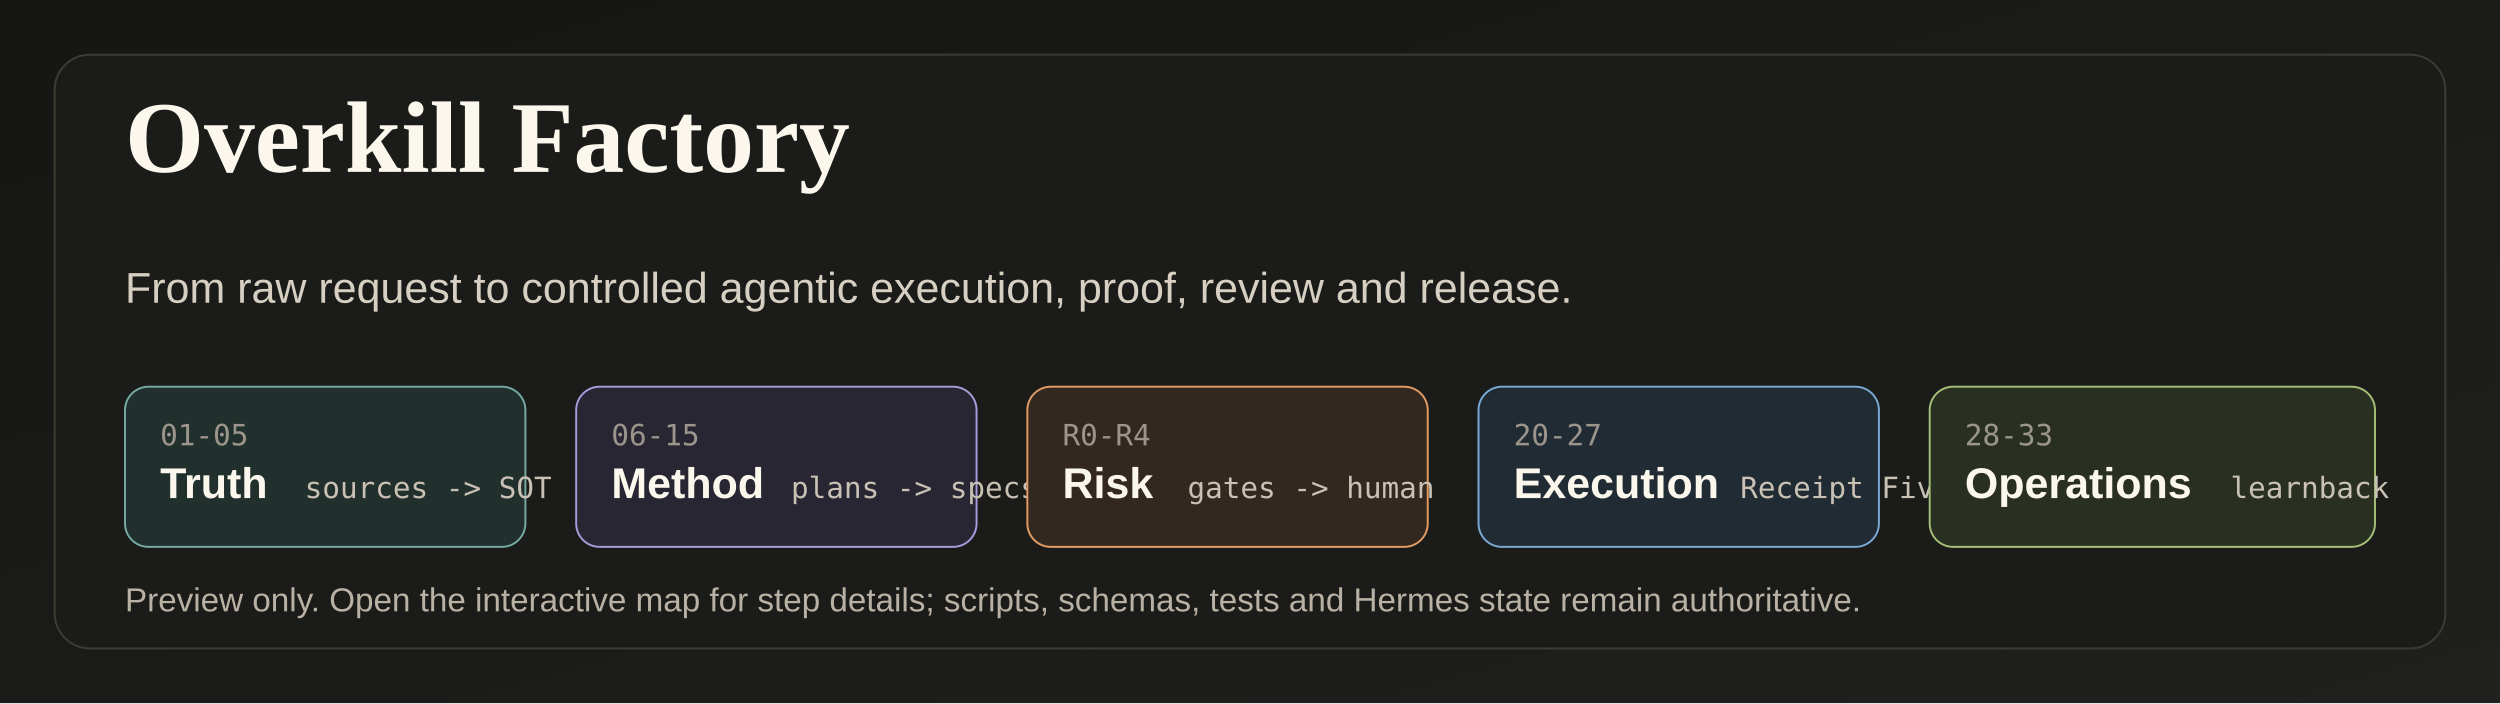
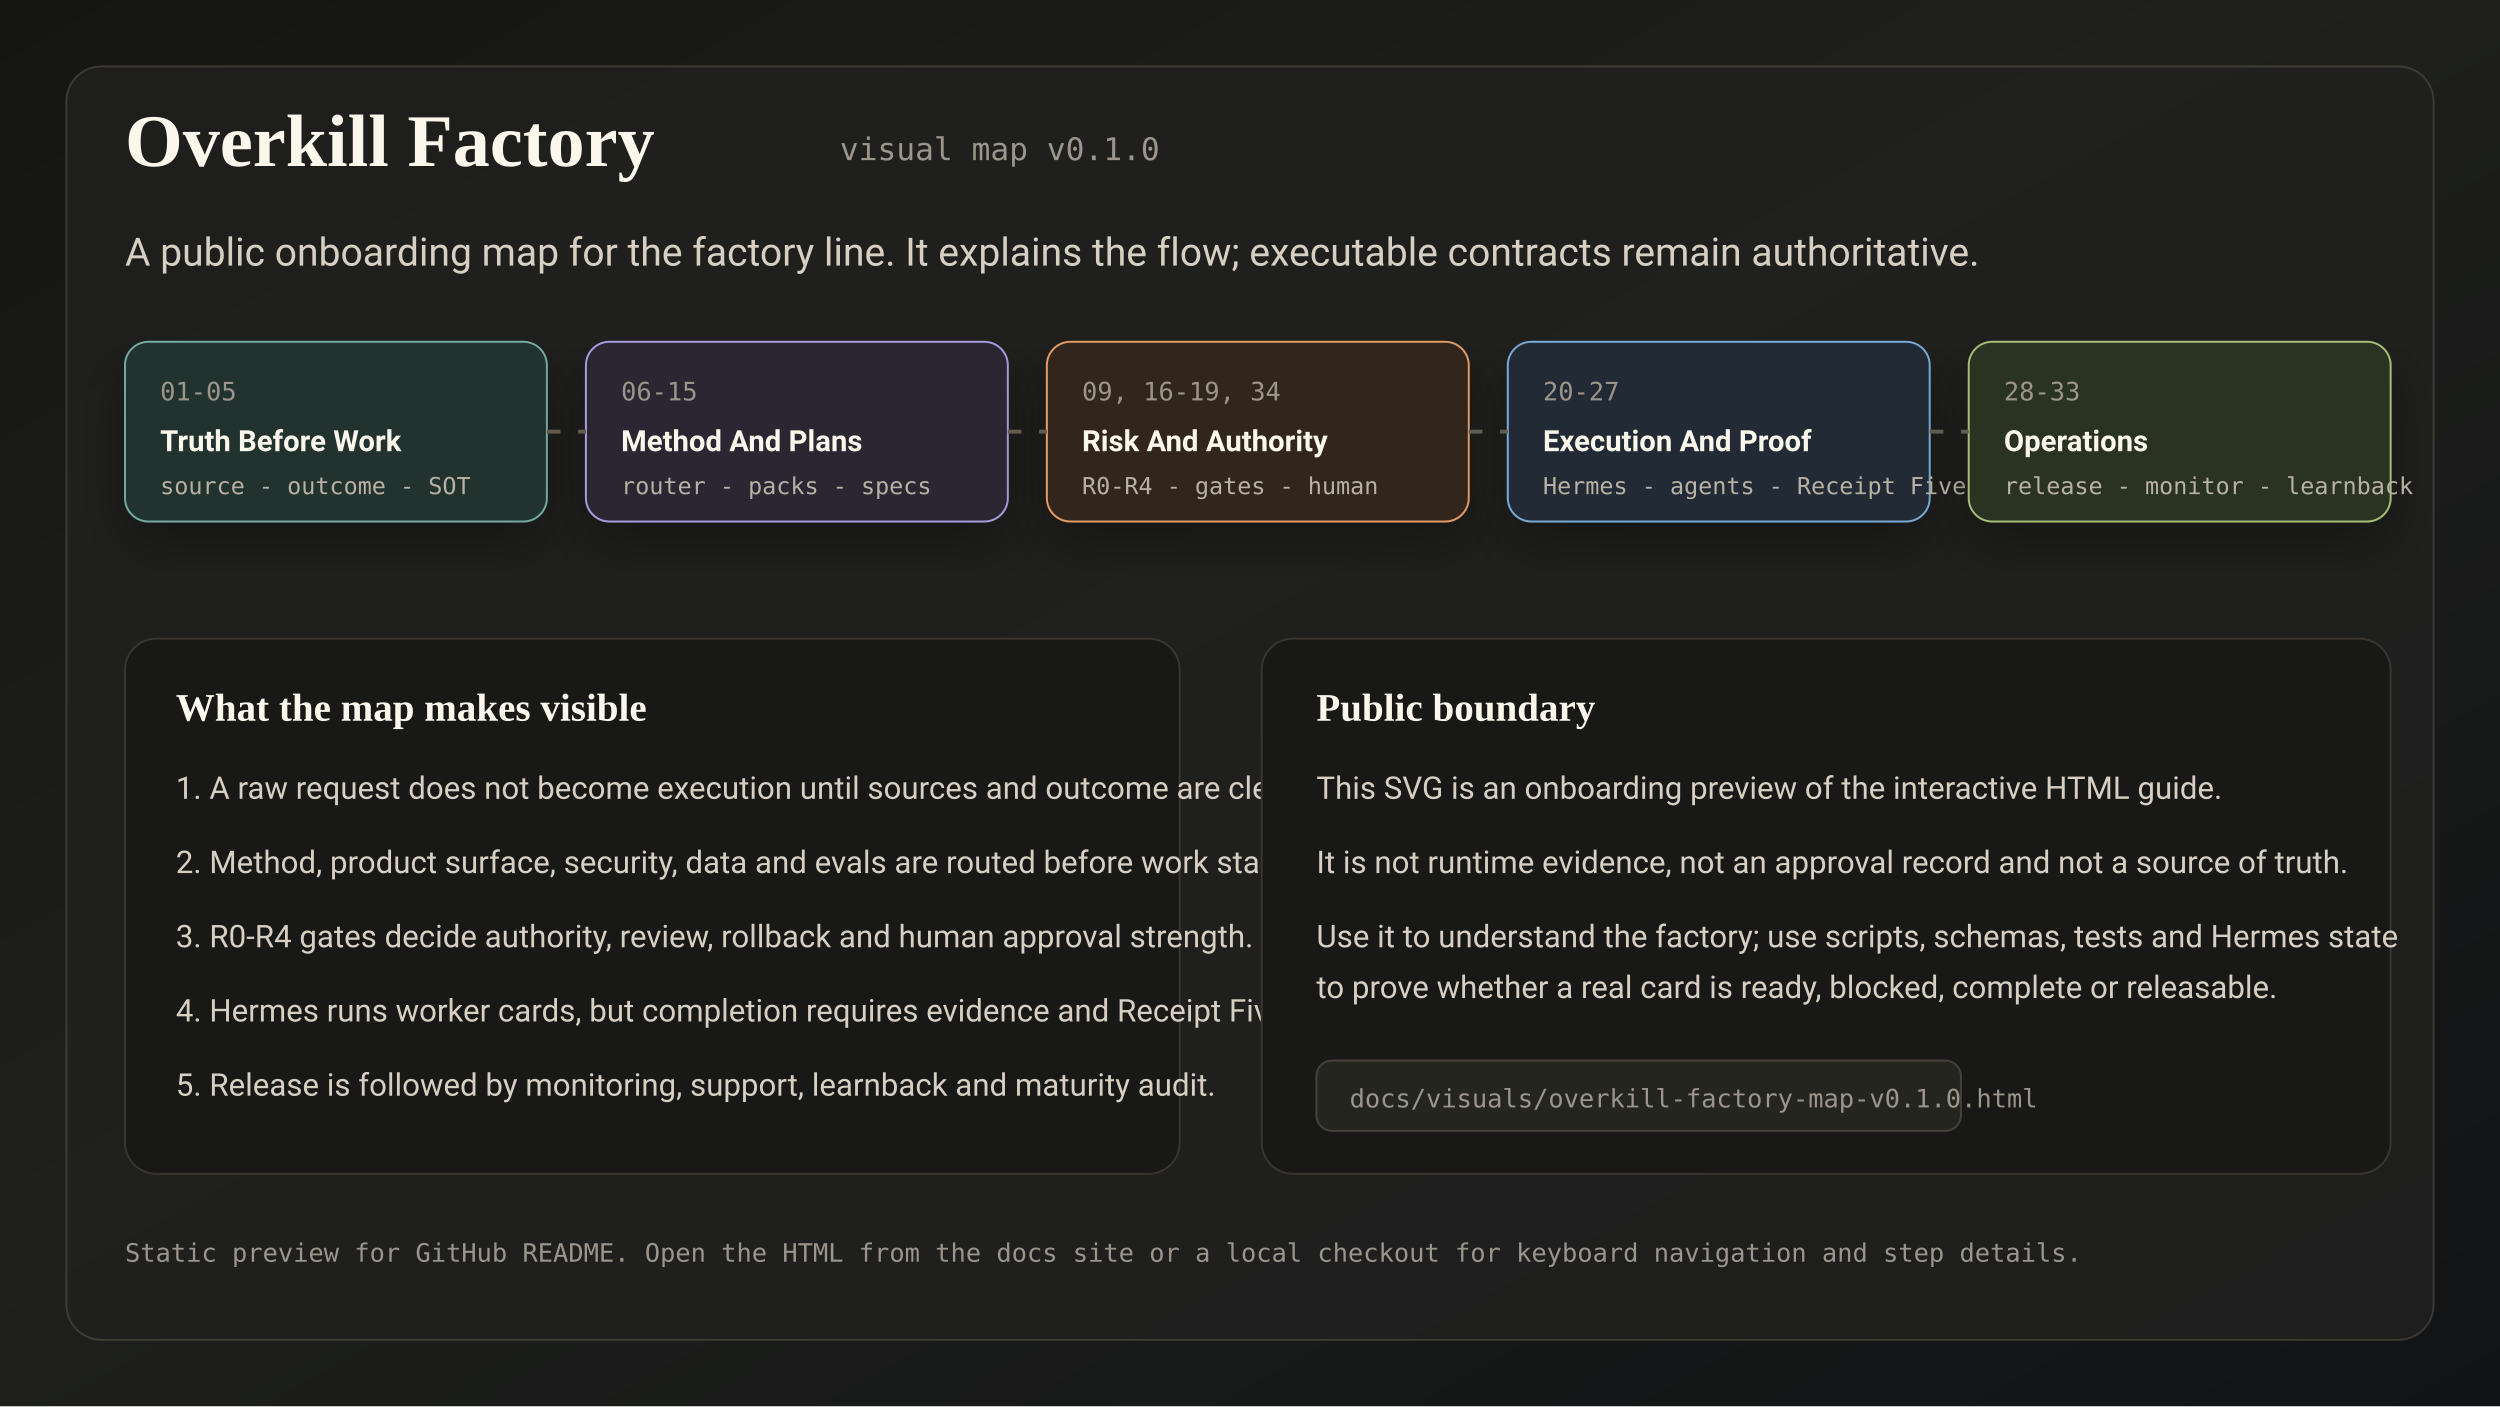
- <svg xmlns="http://www.w3.org/2000/svg" width="1280" height="360" viewBox="0 0 1280 360" role="img" aria-labelledby="title desc">
+ <svg xmlns="http://www.w3.org/2000/svg" width="1280" height="720" viewBox="0 0 1280 720" role="img" aria-labelledby="title desc">
  <defs>
    <linearGradient id="bg" x1="0" x2="1" y1="0" y2="1">
      <stop offset="0" stop-color="#151514" />
-       <stop offset="1" stop-color="#20201e" />
+       <stop offset="0.45" stop-color="#1f201d" />
+       <stop offset="1" stop-color="#111315" />
    </linearGradient>
-     <linearGradient id="line" x1="0" x2="1" y1="0" y2="0">
+     <linearGradient id="rail" x1="0" x2="1" y1="0" y2="0">
      <stop offset="0" stop-color="#74aaa3" />
      <stop offset="0.25" stop-color="#a89bdb" />
      <stop offset="0.5" stop-color="#e19b63" />
      <stop offset="0.75" stop-color="#79a9d4" />
      <stop offset="1" stop-color="#a4be77" />
    </linearGradient>
+     <filter id="shadow" x="-10%" y="-10%" width="120%" height="140%">
+       <feDropShadow dx="0" dy="12" stdDeviation="14" flood-color="#000000" flood-opacity="0.32" />
+     </filter>
    <style>
-       .title { fill: #fbf7ec; font: 700 52px Georgia, "Times New Roman", serif; letter-spacing: 0; }
-       .subtitle { fill: #d7d0c2; font: 22px system-ui, -apple-system, "Segoe UI", Arial, sans-serif; letter-spacing: 0; }
-       .eyebrow { fill: #9b958b; font: 15px ui-monospace, SFMono-Regular, Menlo, Consolas, monospace; letter-spacing: 0; }
-       .stage { fill: #fbf7ec; font: 700 22px system-ui, -apple-system, "Segoe UI", Arial, sans-serif; letter-spacing: 0; }
-       .mini { fill: #c9c1b4; font: 15px ui-monospace, SFMono-Regular, Menlo, Consolas, monospace; letter-spacing: 0; }
-       .note { fill: #b9b1a3; font: 17px system-ui, -apple-system, "Segoe UI", Arial, sans-serif; letter-spacing: 0; }
+       .label { fill: #fbf7ec; font-family: ui-serif, Georgia, "Times New Roman", serif; font-weight: 700; }
+       .body { fill: #d7d0c2; font-family: system-ui, -apple-system, "Segoe UI", Roboto, Arial, sans-serif; }
+       .muted { fill: #9b958b; font-family: ui-monospace, SFMono-Regular, Menlo, Consolas, monospace; }
+       .tiny { font-size: 13px; letter-spacing: 0; }
+       .small { font-size: 16px; letter-spacing: 0; }
+       .mid { font-size: 20px; letter-spacing: 0; }
+       .big { font-size: 38px; letter-spacing: 0; }
+       .node-title { fill: #fbf7ec; font: 700 15px system-ui, -apple-system, "Segoe UI", Roboto, Arial, sans-serif; }
+       .node-mini { fill: #b9b1a3; font: 12px ui-monospace, SFMono-Regular, Menlo, Consolas, monospace; }
    </style>
  </defs>
-   <rect width="1280" height="360" rx="0" fill="url(#bg)" />
-   <rect x="28" y="28" width="1224" height="304" rx="18" fill="#1b1b19" stroke="#3f3b34" />
-   <path d="M64 124 H1216" stroke="url(#line)" stroke-width="6" stroke-linecap="round" />
-   <text x="64" y="88" class="title">Overkill Factory</text>
-   <text x="64" y="155" class="subtitle">From raw request to controlled agentic execution, proof, review and release.</text>
-   <g transform="translate(64 198)">
-     <rect width="205" height="82" rx="12" fill="#22302d" stroke="#74aaa3" />
-     <text x="18" y="30" class="eyebrow">01-05</text>
-     <text x="18" y="57" class="stage">Truth</text>
-     <text x="92" y="57" class="mini">sources -&gt; SOT</text>
+   <rect width="1280" height="720" fill="url(#bg)" />
+   <rect x="34" y="34" width="1212" height="652" rx="18" fill="#20201e" opacity="0.82" stroke="#454139" />
+   <path d="M64 115 H1216" stroke="url(#rail)" stroke-width="5" stroke-linecap="round" />
+   <text x="64" y="85" class="label big">Overkill Factory</text>
+   <text x="430" y="82" class="muted small">visual map v0.1.0</text>
+   <text x="64" y="136" class="body mid">A public onboarding map for the factory line. It explains the flow; executable contracts remain authoritative.</text>
+   <g transform="translate(64 175)">
+     <rect width="216" height="92" rx="12" fill="#22302d" stroke="#74aaa3" filter="url(#shadow)" />
+     <text x="18" y="30" class="muted tiny">01-05</text>
+     <text x="18" y="56" class="node-title">Truth Before Work</text>
+     <text x="18" y="78" class="node-mini">source - outcome - SOT</text>
  </g>
-   <g transform="translate(295 198)">
-     <rect width="205" height="82" rx="12" fill="#292633" stroke="#a89bdb" />
-     <text x="18" y="30" class="eyebrow">06-15</text>
-     <text x="18" y="57" class="stage">Method</text>
-     <text x="110" y="57" class="mini">plans -&gt; specs</text>
+   <g transform="translate(300 175)">
+     <rect width="216" height="92" rx="12" fill="#292633" stroke="#a89bdb" filter="url(#shadow)" />
+     <text x="18" y="30" class="muted tiny">06-15</text>
+     <text x="18" y="56" class="node-title">Method And Plans</text>
+     <text x="18" y="78" class="node-mini">router - packs - specs</text>
  </g>
-   <g transform="translate(526 198)">
-     <rect width="205" height="82" rx="12" fill="#33281f" stroke="#e19b63" />
-     <text x="18" y="30" class="eyebrow">R0-R4</text>
-     <text x="18" y="57" class="stage">Risk</text>
-     <text x="82" y="57" class="mini">gates -&gt; human</text>
+   <g transform="translate(536 175)">
+     <rect width="216" height="92" rx="12" fill="#33281f" stroke="#e19b63" filter="url(#shadow)" />
+     <text x="18" y="30" class="muted tiny">09, 16-19, 34</text>
+     <text x="18" y="56" class="node-title">Risk And Authority</text>
+     <text x="18" y="78" class="node-mini">R0-R4 - gates - human</text>
  </g>
-   <g transform="translate(757 198)">
-     <rect width="205" height="82" rx="12" fill="#202b34" stroke="#79a9d4" />
-     <text x="18" y="30" class="eyebrow">20-27</text>
-     <text x="18" y="57" class="stage">Execution</text>
-     <text x="134" y="57" class="mini">Receipt Five</text>
+   <g transform="translate(772 175)">
+     <rect width="216" height="92" rx="12" fill="#202b34" stroke="#79a9d4" filter="url(#shadow)" />
+     <text x="18" y="30" class="muted tiny">20-27</text>
+     <text x="18" y="56" class="node-title">Execution And Proof</text>
+     <text x="18" y="78" class="node-mini">Hermes - agents - Receipt Five</text>
  </g>
-   <g transform="translate(988 198)">
-     <rect width="228" height="82" rx="12" fill="#293021" stroke="#a4be77" />
-     <text x="18" y="30" class="eyebrow">28-33</text>
-     <text x="18" y="57" class="stage">Operations</text>
-     <text x="154" y="57" class="mini">learnback</text>
+   <g transform="translate(1008 175)">
+     <rect width="216" height="92" rx="12" fill="#293021" stroke="#a4be77" filter="url(#shadow)" />
+     <text x="18" y="30" class="muted tiny">28-33</text>
+     <text x="18" y="56" class="node-title">Operations</text>
+     <text x="18" y="78" class="node-mini">release - monitor - learnback</text>
  </g>
-   <text x="64" y="313" class="note">Preview only. Open the interactive map for step details; scripts, schemas, tests and Hermes state remain authoritative.</text>
+   <g fill="none" stroke="#615b50" stroke-width="2" stroke-dasharray="7 9">
+     <path d="M280 221 H300" />
+     <path d="M516 221 H536" />
+     <path d="M752 221 H772" />
+     <path d="M988 221 H1008" />
+   </g>
+   <g transform="translate(64 327)">
+     <rect width="540" height="274" rx="16" fill="#181817" stroke="#39352f" />
+     <text x="26" y="42" class="label mid">What the map makes visible</text>
+     <text x="26" y="82" class="body small">1. A raw request does not become execution until sources and outcome are clear.</text>
+     <text x="26" y="120" class="body small">2. Method, product surface, security, data and evals are routed before work starts.</text>
+     <text x="26" y="158" class="body small">3. R0-R4 gates decide authority, review, rollback and human approval strength.</text>
+     <text x="26" y="196" class="body small">4. Hermes runs worker cards, but completion requires evidence and Receipt Five.</text>
+     <text x="26" y="234" class="body small">5. Release is followed by monitoring, support, learnback and maturity audit.</text>
+   </g>
+   <g transform="translate(646 327)">
+     <rect width="578" height="274" rx="16" fill="#181817" stroke="#39352f" />
+     <text x="28" y="42" class="label mid">Public boundary</text>
+     <text x="28" y="82" class="body small">This SVG is an onboarding preview of the interactive HTML guide.</text>
+     <text x="28" y="120" class="body small">It is not runtime evidence, not an approval record and not a source of truth.</text>
+     <text x="28" y="158" class="body small">Use it to understand the factory; use scripts, schemas, tests and Hermes state</text>
+     <text x="28" y="184" class="body small">to prove whether a real card is ready, blocked, complete or releasable.</text>
+     <rect x="28" y="216" width="330" height="36" rx="8" fill="#252520" stroke="#454139" />
+     <text x="45" y="240" class="muted tiny">docs/visuals/overkill-factory-map-v0.1.0.html</text>
+   </g>
+   <text x="64" y="646" class="muted tiny">Static preview for GitHub README. Open the HTML from the docs site or a local checkout for keyboard navigation and step details.</text>
</svg>
